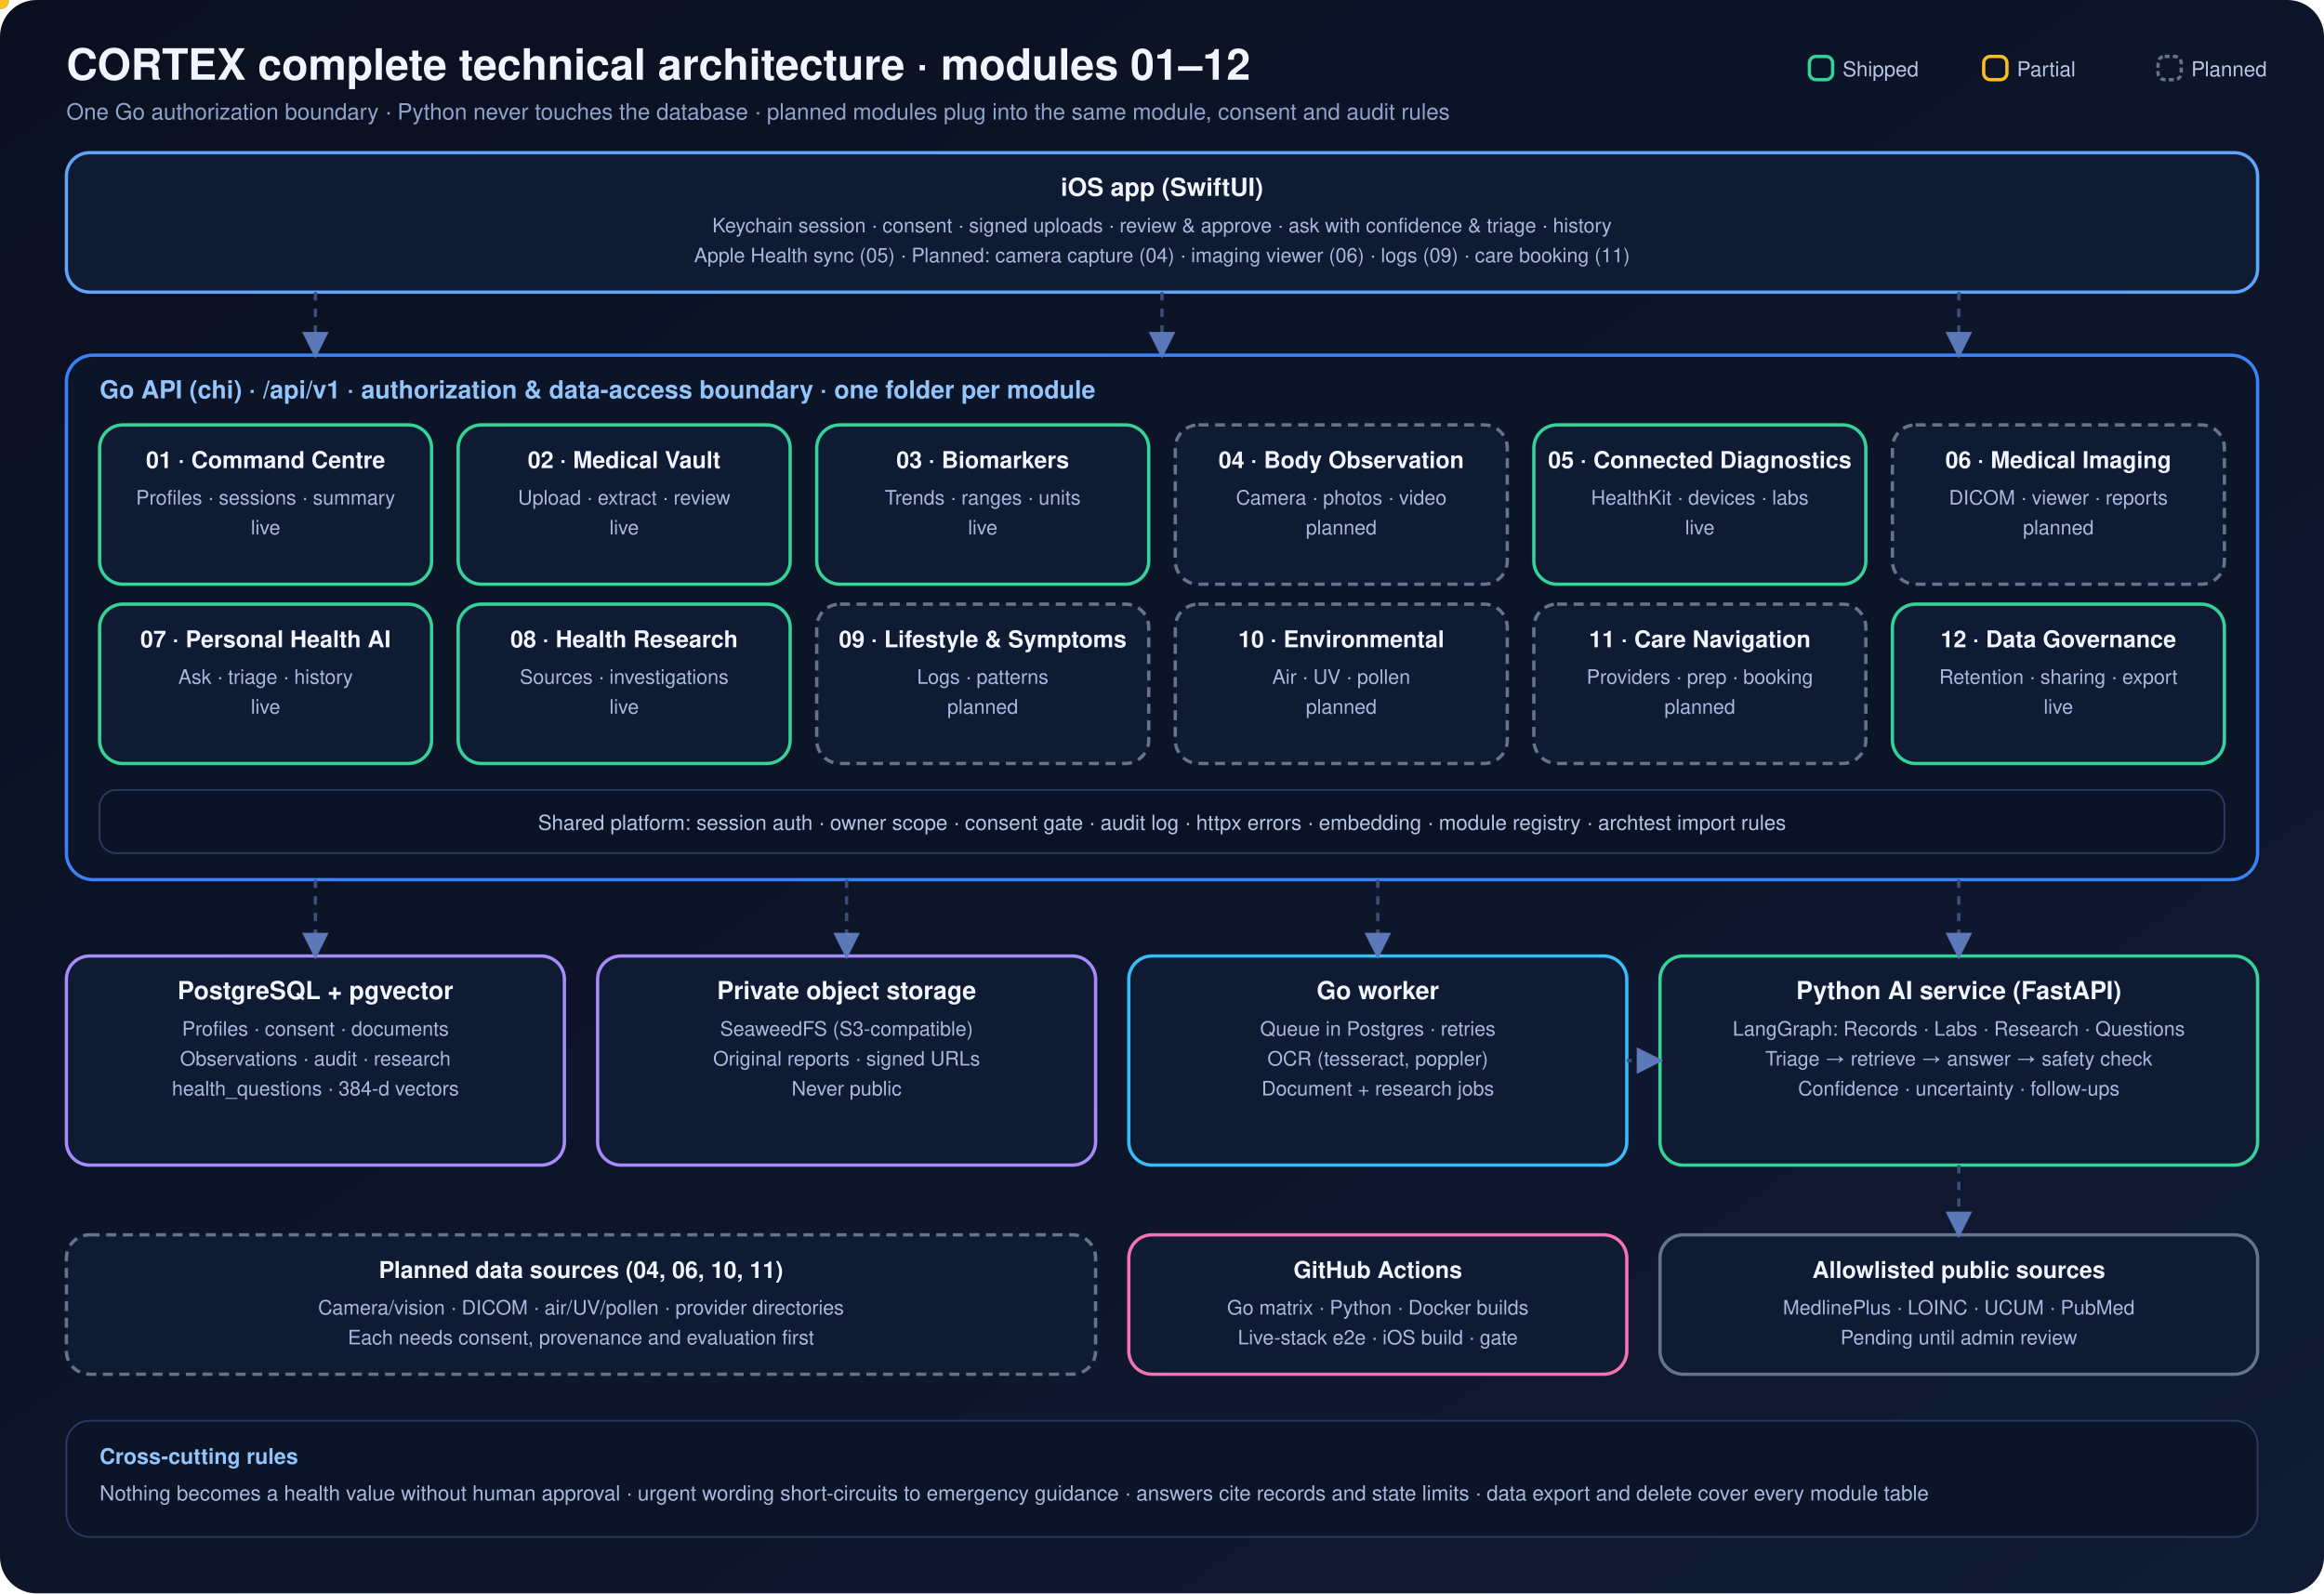
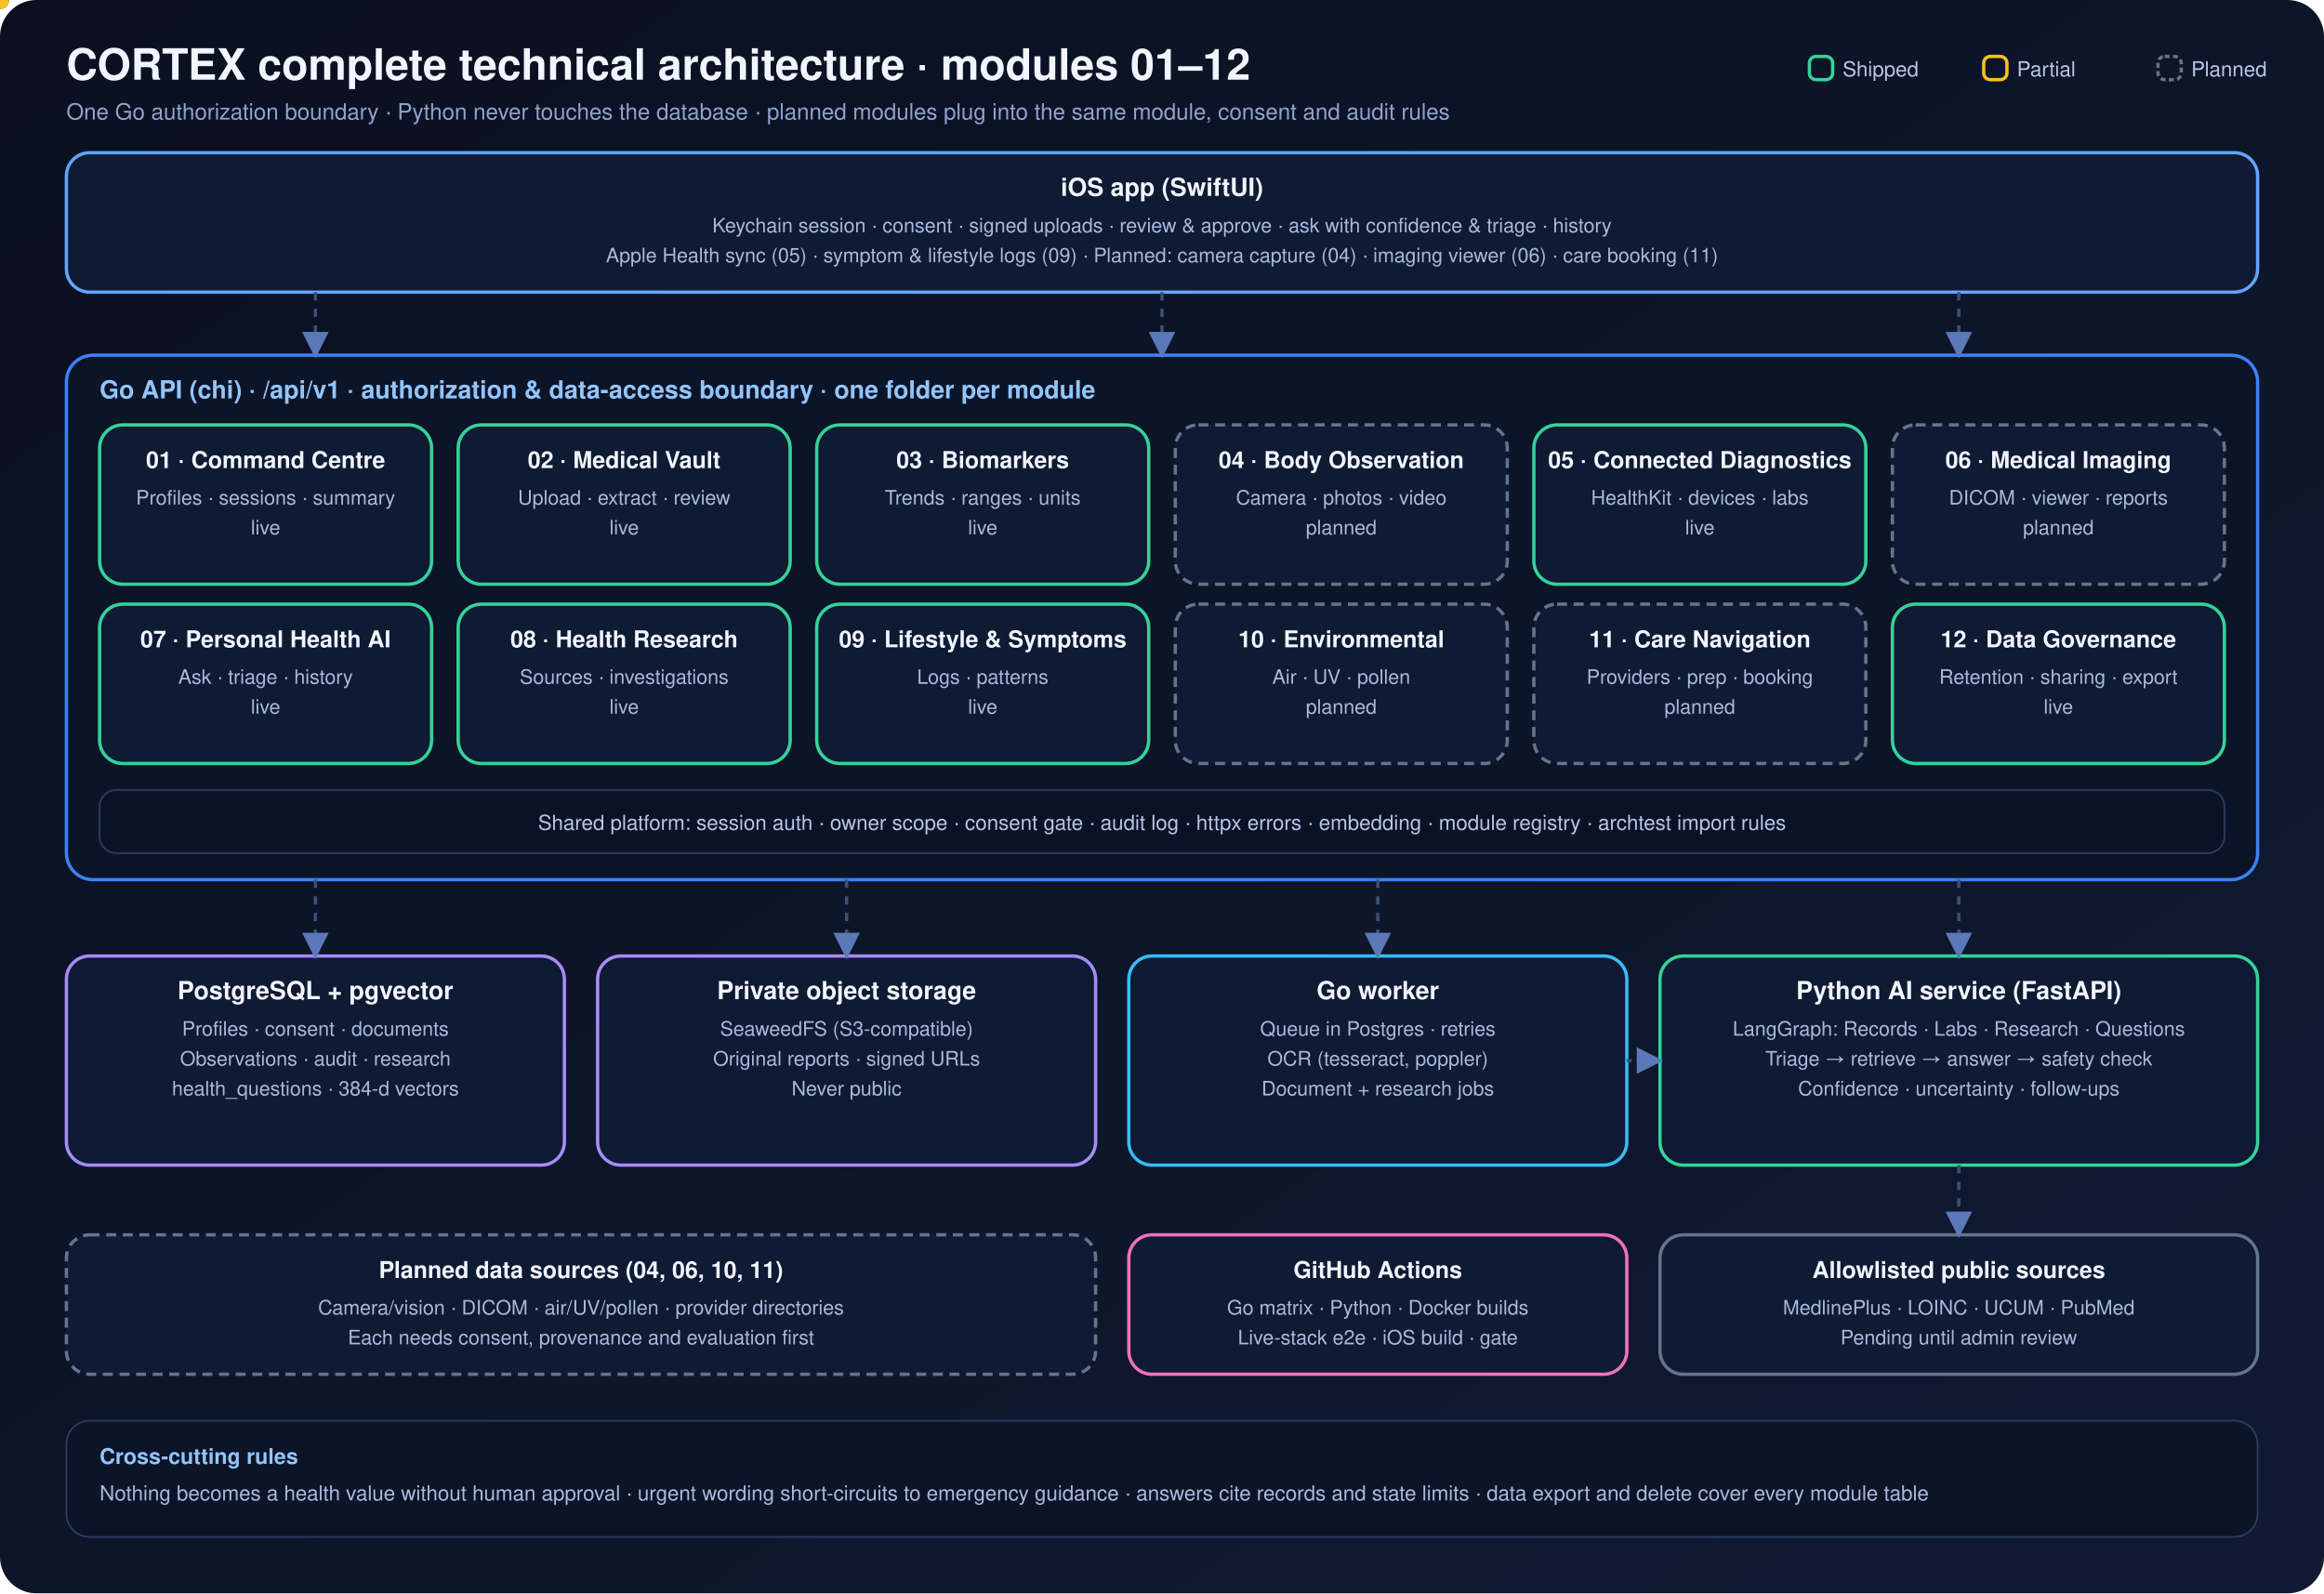
<svg xmlns="http://www.w3.org/2000/svg" viewBox="0 0 1400 960" width="1400" height="960" font-family="-apple-system, Segoe UI, Helvetica, Arial, sans-serif" role="img" aria-labelledby="t d">
  <defs>
    <linearGradient id="bg" x1="0" y1="0" x2="1" y2="1">
      <stop offset="0" stop-color="#0a1020" />
      <stop offset="1" stop-color="#101a33" />
    </linearGradient>
    <marker id="ar" markerWidth="8" markerHeight="8" refX="7" refY="4" orient="auto">
      <path d="M0,0 L8,4 L0,8 z" fill="#5b78b8" />
    </marker>
  </defs>
  <rect width="1400" height="960" rx="22" fill="url(#bg)" />
  <text x="40" y="48" font-size="26" font-weight="700" fill="#f1f5ff">CORTEX complete technical architecture · modules 01–12</text>
  <text x="40" y="72" font-size="13.5" fill="#8fa3cc">One Go authorization boundary · Python never touches the database · planned modules plug into the same module, consent and audit rules</text>
  <rect x="1090" y="34" width="14" height="14" rx="4" fill="none" stroke="#34d399" stroke-width="2" />
  <text x="1110" y="46" font-size="12.5" fill="#b7c6e6">Shipped</text>
  <rect x="1195" y="34" width="14" height="14" rx="4" fill="none" stroke="#fbbf24" stroke-width="2" />
  <text x="1215" y="46" font-size="12.5" fill="#b7c6e6">Partial</text>
  <rect x="1300" y="34" width="14" height="14" rx="4" fill="none" stroke="#64748b" stroke-width="2" stroke-dasharray="3 2" />
  <text x="1320" y="46" font-size="12.5" fill="#b7c6e6">Planned</text>
  <rect x="40" y="92" width="1320" height="84" rx="14" fill="#0f1a33" stroke="#60a5fa" stroke-width="2">
    <animate attributeName="stroke-opacity" values="1;.55;1" dur="3.5s" repeatCount="indefinite" />
  </rect>
  <text x="700.0" y="118" text-anchor="middle" font-size="15" font-weight="700" fill="#f1f5ff">iOS app (SwiftUI)</text>
  <text x="700.0" y="140" text-anchor="middle" font-size="12" fill="#a9b9dd">Keychain session · consent · signed uploads · review &amp; approve · ask with confidence &amp; triage · history</text>
-   <text x="700.0" y="158" text-anchor="middle" font-size="12" fill="#a9b9dd">Apple Health sync (05) · Planned: camera capture (04) · imaging viewer (06) · logs (09) · care booking (11)</text>
+   <text x="700.0" y="158" text-anchor="middle" font-size="12" fill="#a9b9dd">Apple Health sync (05) · symptom &amp; lifestyle logs (09) · Planned: camera capture (04) · imaging viewer (06) · care booking (11)</text>
  <rect x="40" y="214" width="1320" height="316" rx="16" fill="#0c1428" stroke="#3b82f6" stroke-width="2" />
  <text x="60" y="240" font-size="15" font-weight="700" fill="#93c5fd">Go API (chi) · /api/v1 · authorization &amp; data-access boundary · one folder per module</text>
  <rect x="60" y="256" width="200" height="96" rx="14" fill="#0f1a33" stroke="#34d399" stroke-width="2">
    <animate attributeName="stroke-opacity" values="1;.55;1" dur="3.5s" repeatCount="indefinite" />
  </rect>
  <text x="160.0" y="282" text-anchor="middle" font-size="14" font-weight="700" fill="#f1f5ff">01 · Command Centre</text>
  <text x="160.0" y="304" text-anchor="middle" font-size="12" fill="#a9b9dd">Profiles · sessions · summary</text>
  <text x="160.0" y="322" text-anchor="middle" font-size="12" fill="#a9b9dd">live</text>
  <rect x="276" y="256" width="200" height="96" rx="14" fill="#0f1a33" stroke="#34d399" stroke-width="2">
    <animate attributeName="stroke-opacity" values="1;.55;1" dur="3.5s" repeatCount="indefinite" />
  </rect>
  <text x="376.0" y="282" text-anchor="middle" font-size="14" font-weight="700" fill="#f1f5ff">02 · Medical Vault</text>
  <text x="376.0" y="304" text-anchor="middle" font-size="12" fill="#a9b9dd">Upload · extract · review</text>
  <text x="376.0" y="322" text-anchor="middle" font-size="12" fill="#a9b9dd">live</text>
  <rect x="492" y="256" width="200" height="96" rx="14" fill="#0f1a33" stroke="#34d399" stroke-width="2">
    <animate attributeName="stroke-opacity" values="1;.55;1" dur="3.5s" repeatCount="indefinite" />
  </rect>
  <text x="592.0" y="282" text-anchor="middle" font-size="14" font-weight="700" fill="#f1f5ff">03 · Biomarkers</text>
  <text x="592.0" y="304" text-anchor="middle" font-size="12" fill="#a9b9dd">Trends · ranges · units</text>
  <text x="592.0" y="322" text-anchor="middle" font-size="12" fill="#a9b9dd">live</text>
  <rect x="708" y="256" width="200" height="96" rx="14" fill="#0f1a33" stroke="#64748b" stroke-width="2" stroke-dasharray="6 4" />
  <text x="808.0" y="282" text-anchor="middle" font-size="14" font-weight="700" fill="#f1f5ff">04 · Body Observation</text>
  <text x="808.0" y="304" text-anchor="middle" font-size="12" fill="#a9b9dd">Camera · photos · video</text>
  <text x="808.0" y="322" text-anchor="middle" font-size="12" fill="#a9b9dd">planned</text>
  <rect x="924" y="256" width="200" height="96" rx="14" fill="#0f1a33" stroke="#34d399" stroke-width="2">
    <animate attributeName="stroke-opacity" values="1;.55;1" dur="3.5s" repeatCount="indefinite" />
  </rect>
  <text x="1024.0" y="282" text-anchor="middle" font-size="14" font-weight="700" fill="#f1f5ff">05 · Connected Diagnostics</text>
  <text x="1024.0" y="304" text-anchor="middle" font-size="12" fill="#a9b9dd">HealthKit · devices · labs</text>
  <text x="1024.0" y="322" text-anchor="middle" font-size="12" fill="#a9b9dd">live</text>
  <rect x="1140" y="256" width="200" height="96" rx="14" fill="#0f1a33" stroke="#64748b" stroke-width="2" stroke-dasharray="6 4" />
  <text x="1240.0" y="282" text-anchor="middle" font-size="14" font-weight="700" fill="#f1f5ff">06 · Medical Imaging</text>
  <text x="1240.0" y="304" text-anchor="middle" font-size="12" fill="#a9b9dd">DICOM · viewer · reports</text>
  <text x="1240.0" y="322" text-anchor="middle" font-size="12" fill="#a9b9dd">planned</text>
  <rect x="60" y="364" width="200" height="96" rx="14" fill="#0f1a33" stroke="#34d399" stroke-width="2">
    <animate attributeName="stroke-opacity" values="1;.55;1" dur="3.5s" repeatCount="indefinite" />
  </rect>
  <text x="160.0" y="390" text-anchor="middle" font-size="14" font-weight="700" fill="#f1f5ff">07 · Personal Health AI</text>
  <text x="160.0" y="412" text-anchor="middle" font-size="12" fill="#a9b9dd">Ask · triage · history</text>
  <text x="160.0" y="430" text-anchor="middle" font-size="12" fill="#a9b9dd">live</text>
  <rect x="276" y="364" width="200" height="96" rx="14" fill="#0f1a33" stroke="#34d399" stroke-width="2">
    <animate attributeName="stroke-opacity" values="1;.55;1" dur="3.5s" repeatCount="indefinite" />
  </rect>
  <text x="376.0" y="390" text-anchor="middle" font-size="14" font-weight="700" fill="#f1f5ff">08 · Health Research</text>
  <text x="376.0" y="412" text-anchor="middle" font-size="12" fill="#a9b9dd">Sources · investigations</text>
  <text x="376.0" y="430" text-anchor="middle" font-size="12" fill="#a9b9dd">live</text>
-   <rect x="492" y="364" width="200" height="96" rx="14" fill="#0f1a33" stroke="#64748b" stroke-width="2" stroke-dasharray="6 4" />
+   <rect x="492" y="364" width="200" height="96" rx="14" fill="#0f1a33" stroke="#34d399" stroke-width="2">
+     <animate attributeName="stroke-opacity" values="1;.55;1" dur="3.5s" repeatCount="indefinite" />
+   </rect>
  <text x="592.0" y="390" text-anchor="middle" font-size="14" font-weight="700" fill="#f1f5ff">09 · Lifestyle &amp; Symptoms</text>
  <text x="592.0" y="412" text-anchor="middle" font-size="12" fill="#a9b9dd">Logs · patterns</text>
-   <text x="592.0" y="430" text-anchor="middle" font-size="12" fill="#a9b9dd">planned</text>
+   <text x="592.0" y="430" text-anchor="middle" font-size="12" fill="#a9b9dd">live</text>
  <rect x="708" y="364" width="200" height="96" rx="14" fill="#0f1a33" stroke="#64748b" stroke-width="2" stroke-dasharray="6 4" />
  <text x="808.0" y="390" text-anchor="middle" font-size="14" font-weight="700" fill="#f1f5ff">10 · Environmental</text>
  <text x="808.0" y="412" text-anchor="middle" font-size="12" fill="#a9b9dd">Air · UV · pollen</text>
  <text x="808.0" y="430" text-anchor="middle" font-size="12" fill="#a9b9dd">planned</text>
  <rect x="924" y="364" width="200" height="96" rx="14" fill="#0f1a33" stroke="#64748b" stroke-width="2" stroke-dasharray="6 4" />
  <text x="1024.0" y="390" text-anchor="middle" font-size="14" font-weight="700" fill="#f1f5ff">11 · Care Navigation</text>
  <text x="1024.0" y="412" text-anchor="middle" font-size="12" fill="#a9b9dd">Providers · prep · booking</text>
  <text x="1024.0" y="430" text-anchor="middle" font-size="12" fill="#a9b9dd">planned</text>
  <rect x="1140" y="364" width="200" height="96" rx="14" fill="#0f1a33" stroke="#34d399" stroke-width="2">
    <animate attributeName="stroke-opacity" values="1;.55;1" dur="3.5s" repeatCount="indefinite" />
  </rect>
  <text x="1240.0" y="390" text-anchor="middle" font-size="14" font-weight="700" fill="#f1f5ff">12 · Data Governance</text>
  <text x="1240.0" y="412" text-anchor="middle" font-size="12" fill="#a9b9dd">Retention · sharing · export</text>
  <text x="1240.0" y="430" text-anchor="middle" font-size="12" fill="#a9b9dd">live</text>
  <rect x="60" y="476" width="1280" height="38" rx="10" fill="#0a1226" stroke="#2c3d63" />
  <text x="700" y="500" text-anchor="middle" font-size="12.5" fill="#b7c6e6">Shared platform: session auth · owner scope · consent gate · audit log · httpx errors · embedding · module registry · archtest import rules</text>
  <rect x="40" y="576" width="300" height="126" rx="14" fill="#0f1a33" stroke="#a78bfa" stroke-width="2">
    <animate attributeName="stroke-opacity" values="1;.55;1" dur="3.5s" repeatCount="indefinite" />
  </rect>
  <text x="190.0" y="602" text-anchor="middle" font-size="15" font-weight="700" fill="#f1f5ff">PostgreSQL + pgvector</text>
  <text x="190.0" y="624" text-anchor="middle" font-size="12" fill="#a9b9dd">Profiles · consent · documents</text>
  <text x="190.0" y="642" text-anchor="middle" font-size="12" fill="#a9b9dd">Observations · audit · research</text>
  <text x="190.0" y="660" text-anchor="middle" font-size="12" fill="#a9b9dd">health_questions · 384-d vectors</text>
  <rect x="360" y="576" width="300" height="126" rx="14" fill="#0f1a33" stroke="#a78bfa" stroke-width="2">
    <animate attributeName="stroke-opacity" values="1;.55;1" dur="3.5s" repeatCount="indefinite" />
  </rect>
  <text x="510.0" y="602" text-anchor="middle" font-size="15" font-weight="700" fill="#f1f5ff">Private object storage</text>
  <text x="510.0" y="624" text-anchor="middle" font-size="12" fill="#a9b9dd">SeaweedFS (S3-compatible)</text>
  <text x="510.0" y="642" text-anchor="middle" font-size="12" fill="#a9b9dd">Original reports · signed URLs</text>
  <text x="510.0" y="660" text-anchor="middle" font-size="12" fill="#a9b9dd">Never public</text>
  <rect x="680" y="576" width="300" height="126" rx="14" fill="#0f1a33" stroke="#38bdf8" stroke-width="2">
    <animate attributeName="stroke-opacity" values="1;.55;1" dur="3.5s" repeatCount="indefinite" />
  </rect>
  <text x="830.0" y="602" text-anchor="middle" font-size="15" font-weight="700" fill="#f1f5ff">Go worker</text>
  <text x="830.0" y="624" text-anchor="middle" font-size="12" fill="#a9b9dd">Queue in Postgres · retries</text>
  <text x="830.0" y="642" text-anchor="middle" font-size="12" fill="#a9b9dd">OCR (tesseract, poppler)</text>
  <text x="830.0" y="660" text-anchor="middle" font-size="12" fill="#a9b9dd">Document + research jobs</text>
  <rect x="1000" y="576" width="360" height="126" rx="14" fill="#0f1a33" stroke="#34d399" stroke-width="2">
    <animate attributeName="stroke-opacity" values="1;.55;1" dur="3.5s" repeatCount="indefinite" />
  </rect>
  <text x="1180.0" y="602" text-anchor="middle" font-size="15" font-weight="700" fill="#f1f5ff">Python AI service (FastAPI)</text>
  <text x="1180.0" y="624" text-anchor="middle" font-size="12" fill="#a9b9dd">LangGraph: Records · Labs · Research · Questions</text>
  <text x="1180.0" y="642" text-anchor="middle" font-size="12" fill="#a9b9dd">Triage → retrieve → answer → safety check</text>
  <text x="1180.0" y="660" text-anchor="middle" font-size="12" fill="#a9b9dd">Confidence · uncertainty · follow-ups</text>
  <rect x="1000" y="744" width="360" height="84" rx="14" fill="#0f1a33" stroke="#64748b" stroke-width="2">
    <animate attributeName="stroke-opacity" values="1;.55;1" dur="3.5s" repeatCount="indefinite" />
  </rect>
  <text x="1180.0" y="770" text-anchor="middle" font-size="14" font-weight="700" fill="#f1f5ff">Allowlisted public sources</text>
  <text x="1180.0" y="792" text-anchor="middle" font-size="12" fill="#a9b9dd">MedlinePlus · LOINC · UCUM · PubMed</text>
  <text x="1180.0" y="810" text-anchor="middle" font-size="12" fill="#a9b9dd">Pending until admin review</text>
  <rect x="40" y="744" width="620" height="84" rx="14" fill="#0f1a33" stroke="#64748b" stroke-width="2" stroke-dasharray="6 4" />
  <text x="350.0" y="770" text-anchor="middle" font-size="14" font-weight="700" fill="#f1f5ff">Planned data sources (04, 06, 10, 11)</text>
  <text x="350.0" y="792" text-anchor="middle" font-size="12" fill="#a9b9dd">Camera/vision · DICOM · air/UV/pollen · provider directories</text>
  <text x="350.0" y="810" text-anchor="middle" font-size="12" fill="#a9b9dd">Each needs consent, provenance and evaluation first</text>
  <rect x="680" y="744" width="300" height="84" rx="14" fill="#0f1a33" stroke="#f472b6" stroke-width="2">
    <animate attributeName="stroke-opacity" values="1;.55;1" dur="3.5s" repeatCount="indefinite" />
  </rect>
  <text x="830.0" y="770" text-anchor="middle" font-size="14" font-weight="700" fill="#f1f5ff">GitHub Actions</text>
  <text x="830.0" y="792" text-anchor="middle" font-size="12" fill="#a9b9dd">Go matrix · Python · Docker builds</text>
  <text x="830.0" y="810" text-anchor="middle" font-size="12" fill="#a9b9dd">Live-stack e2e · iOS build · gate</text>
  <rect x="40" y="856" width="1320" height="70" rx="14" fill="#0c1428" stroke="#2c3d63" />
  <text x="60" y="882" font-size="13" font-weight="700" fill="#93c5fd">Cross-cutting rules</text>
  <text x="60" y="904" font-size="12.5" fill="#a9b9dd">Nothing becomes a health value without human approval · urgent wording short-circuits to emergency guidance · answers cite records and state limits · data export and delete cover every module table</text>
  <line x1="190" y1="176" x2="190" y2="214" stroke="#3b4f78" stroke-width="2" stroke-dasharray="5 5" marker-end="url(#ar)">
    <animate attributeName="stroke-dashoffset" values="20;0" dur="1.2s" repeatCount="indefinite" />
  </line>
  <line x1="700" y1="176" x2="700" y2="214" stroke="#3b4f78" stroke-width="2" stroke-dasharray="5 5" marker-end="url(#ar)">
    <animate attributeName="stroke-dashoffset" values="20;0" dur="1.2s" repeatCount="indefinite" />
  </line>
  <line x1="1180" y1="176" x2="1180" y2="214" stroke="#3b4f78" stroke-width="2" stroke-dasharray="5 5" marker-end="url(#ar)">
    <animate attributeName="stroke-dashoffset" values="20;0" dur="1.2s" repeatCount="indefinite" />
  </line>
  <line x1="190" y1="530" x2="190" y2="576" stroke="#3b4f78" stroke-width="2" stroke-dasharray="5 5" marker-end="url(#ar)">
    <animate attributeName="stroke-dashoffset" values="20;0" dur="1.2s" repeatCount="indefinite" />
  </line>
  <line x1="510" y1="530" x2="510" y2="576" stroke="#3b4f78" stroke-width="2" stroke-dasharray="5 5" marker-end="url(#ar)">
    <animate attributeName="stroke-dashoffset" values="20;0" dur="1.2s" repeatCount="indefinite" />
  </line>
  <line x1="830" y1="530" x2="830" y2="576" stroke="#3b4f78" stroke-width="2" stroke-dasharray="5 5" marker-end="url(#ar)">
    <animate attributeName="stroke-dashoffset" values="20;0" dur="1.2s" repeatCount="indefinite" />
  </line>
  <line x1="1180" y1="530" x2="1180" y2="576" stroke="#3b4f78" stroke-width="2" stroke-dasharray="5 5" marker-end="url(#ar)">
    <animate attributeName="stroke-dashoffset" values="20;0" dur="1.2s" repeatCount="indefinite" />
  </line>
  <line x1="980" y1="639" x2="1000" y2="639" stroke="#3b4f78" stroke-width="2" stroke-dasharray="3 3" marker-end="url(#ar)">
    <animate attributeName="stroke-dashoffset" values="20;0" dur="1.2s" repeatCount="indefinite" />
  </line>
  <line x1="1180" y1="702" x2="1180" y2="744" stroke="#3b4f78" stroke-width="2" stroke-dasharray="5 5" marker-end="url(#ar)">
    <animate attributeName="stroke-dashoffset" values="20;0" dur="1.2s" repeatCount="indefinite" />
  </line>
  <circle r="5.5" fill="#60a5fa">
    <animateMotion dur="3.2s" repeatCount="indefinite" begin="0.0s" path="M190,176 V214 L190,576" />
  </circle>
  <circle r="5.5" fill="#34d399">
    <animateMotion dur="3.6s" repeatCount="indefinite" begin="0.5s" path="M1180,176 V576" />
  </circle>
  <circle r="5.5" fill="#38bdf8">
    <animateMotion dur="3s" repeatCount="indefinite" begin="1.0s" path="M830,530 V576 L1000,639" />
  </circle>
  <circle r="5.5" fill="#fbbf24">
    <animateMotion dur="2.6s" repeatCount="indefinite" begin="1.5s" path="M1180,702 V744" />
  </circle>
</svg>
